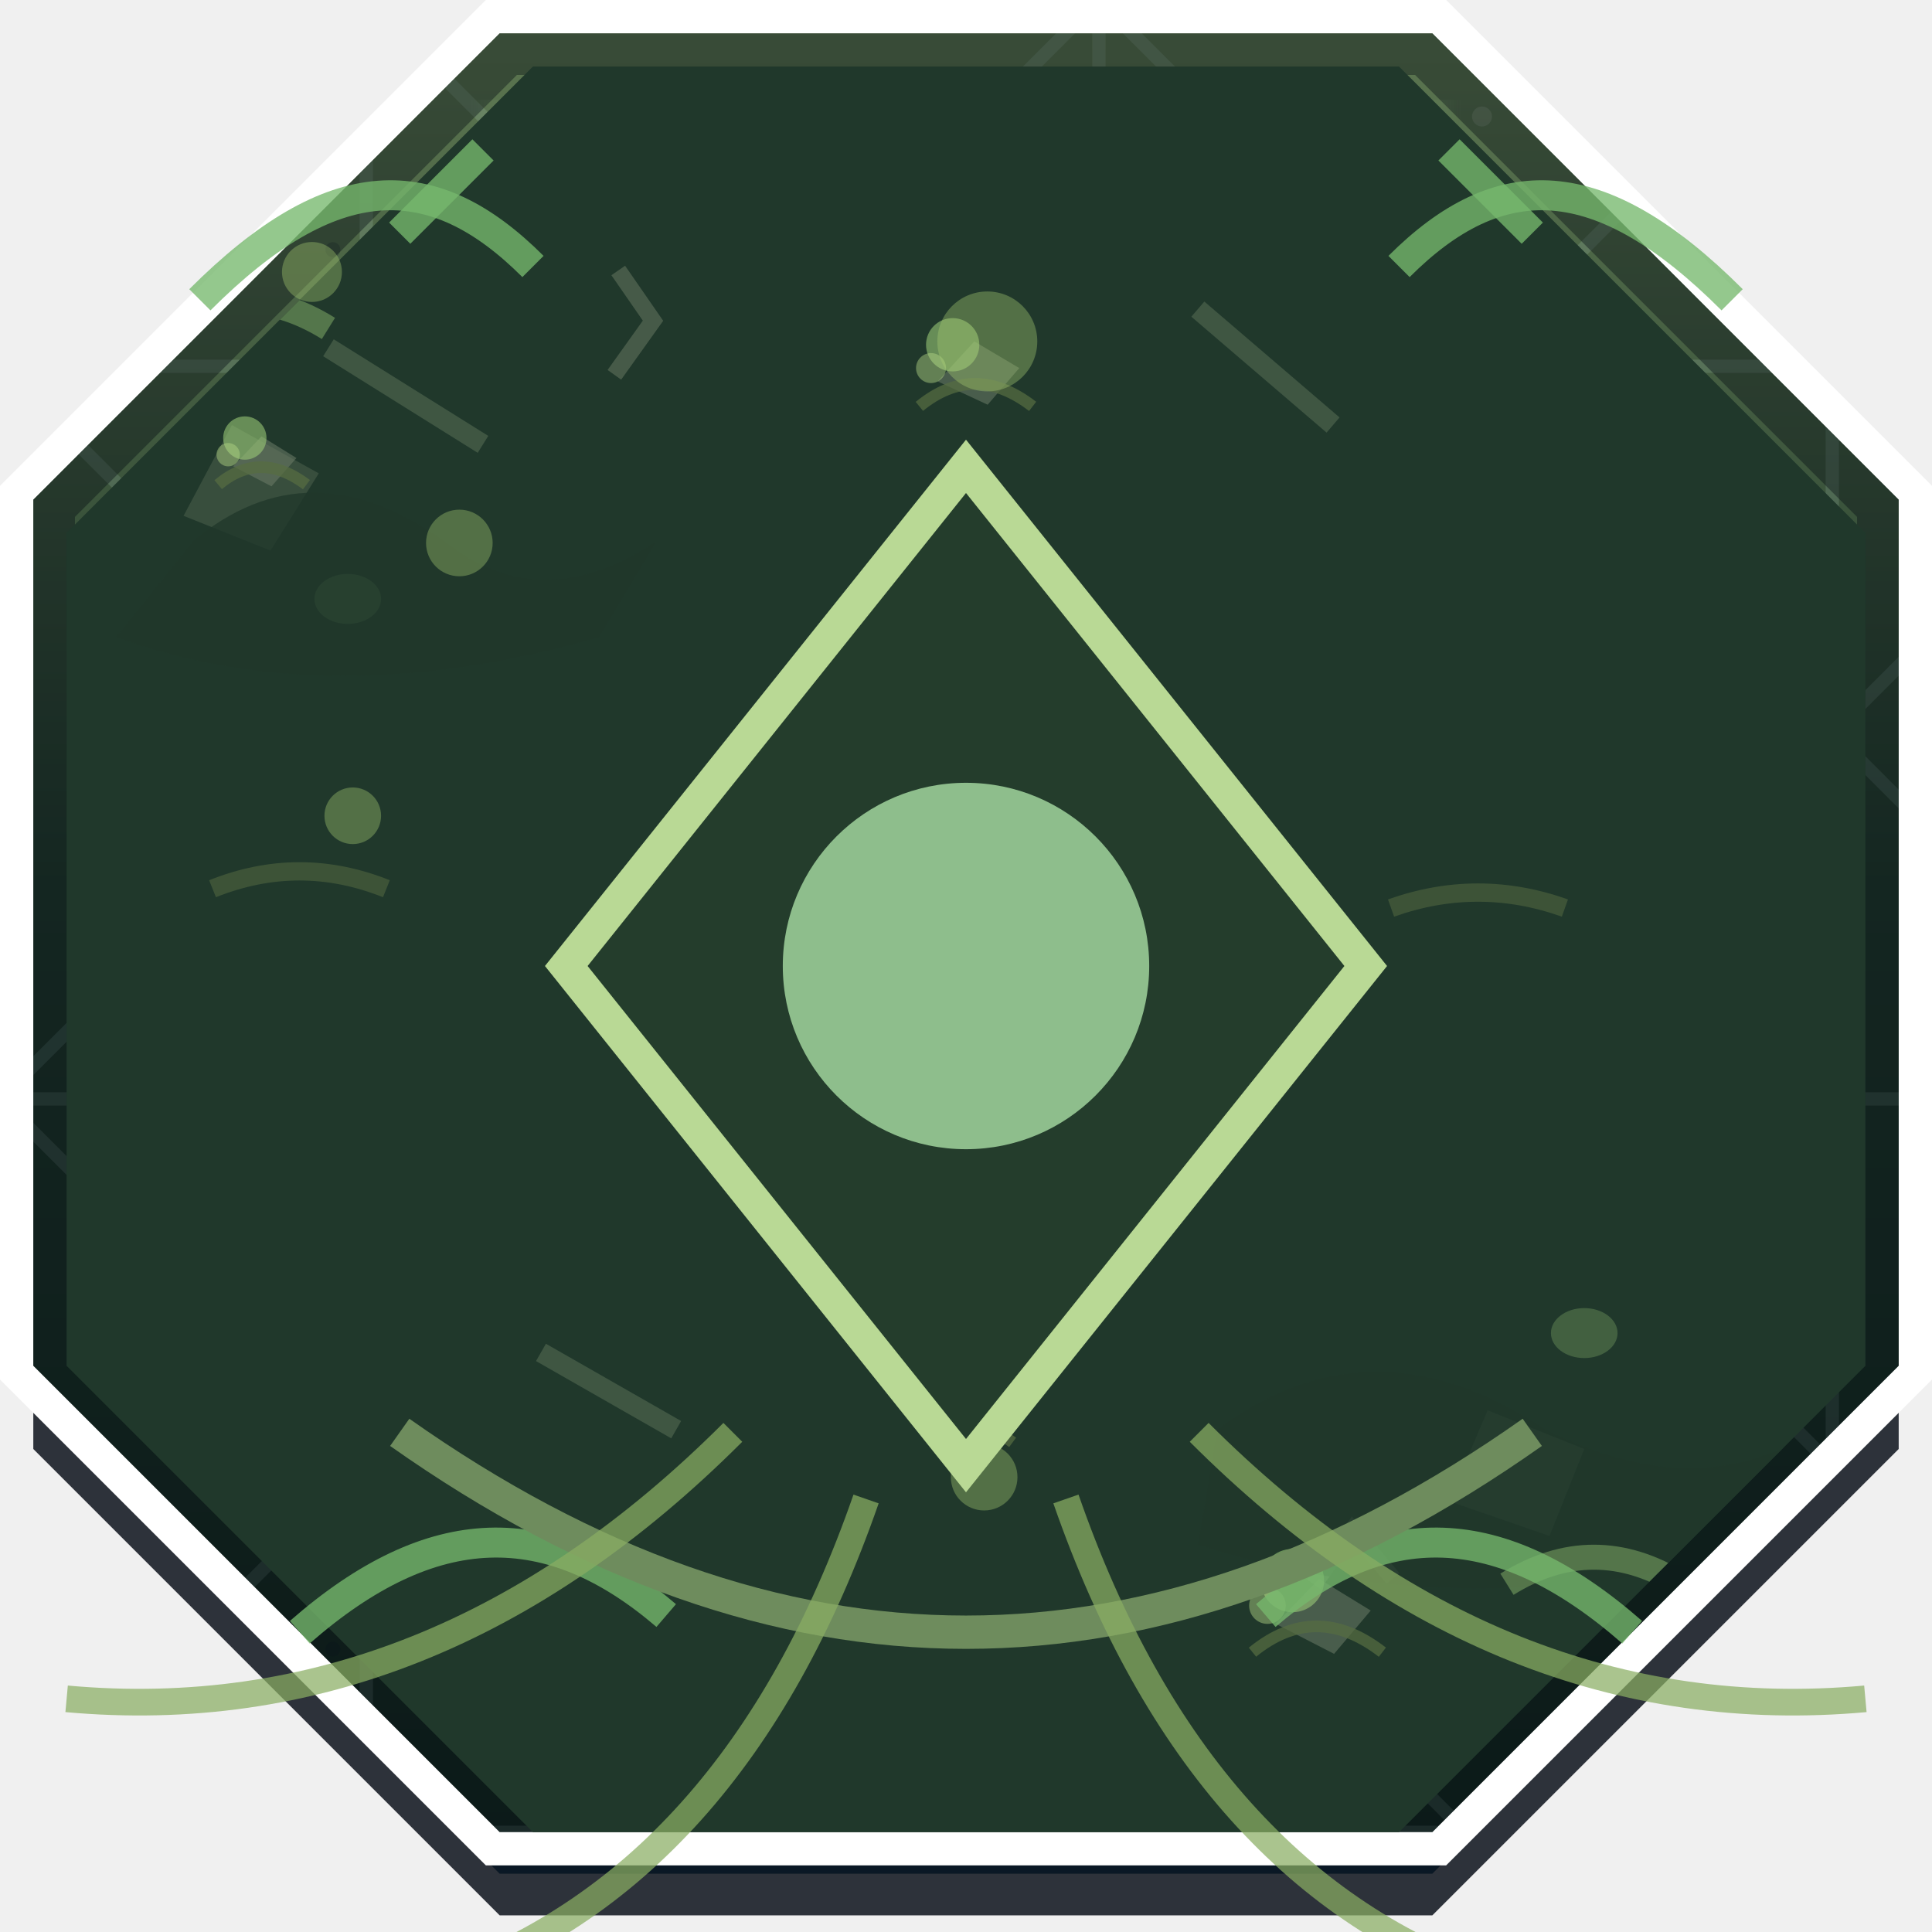
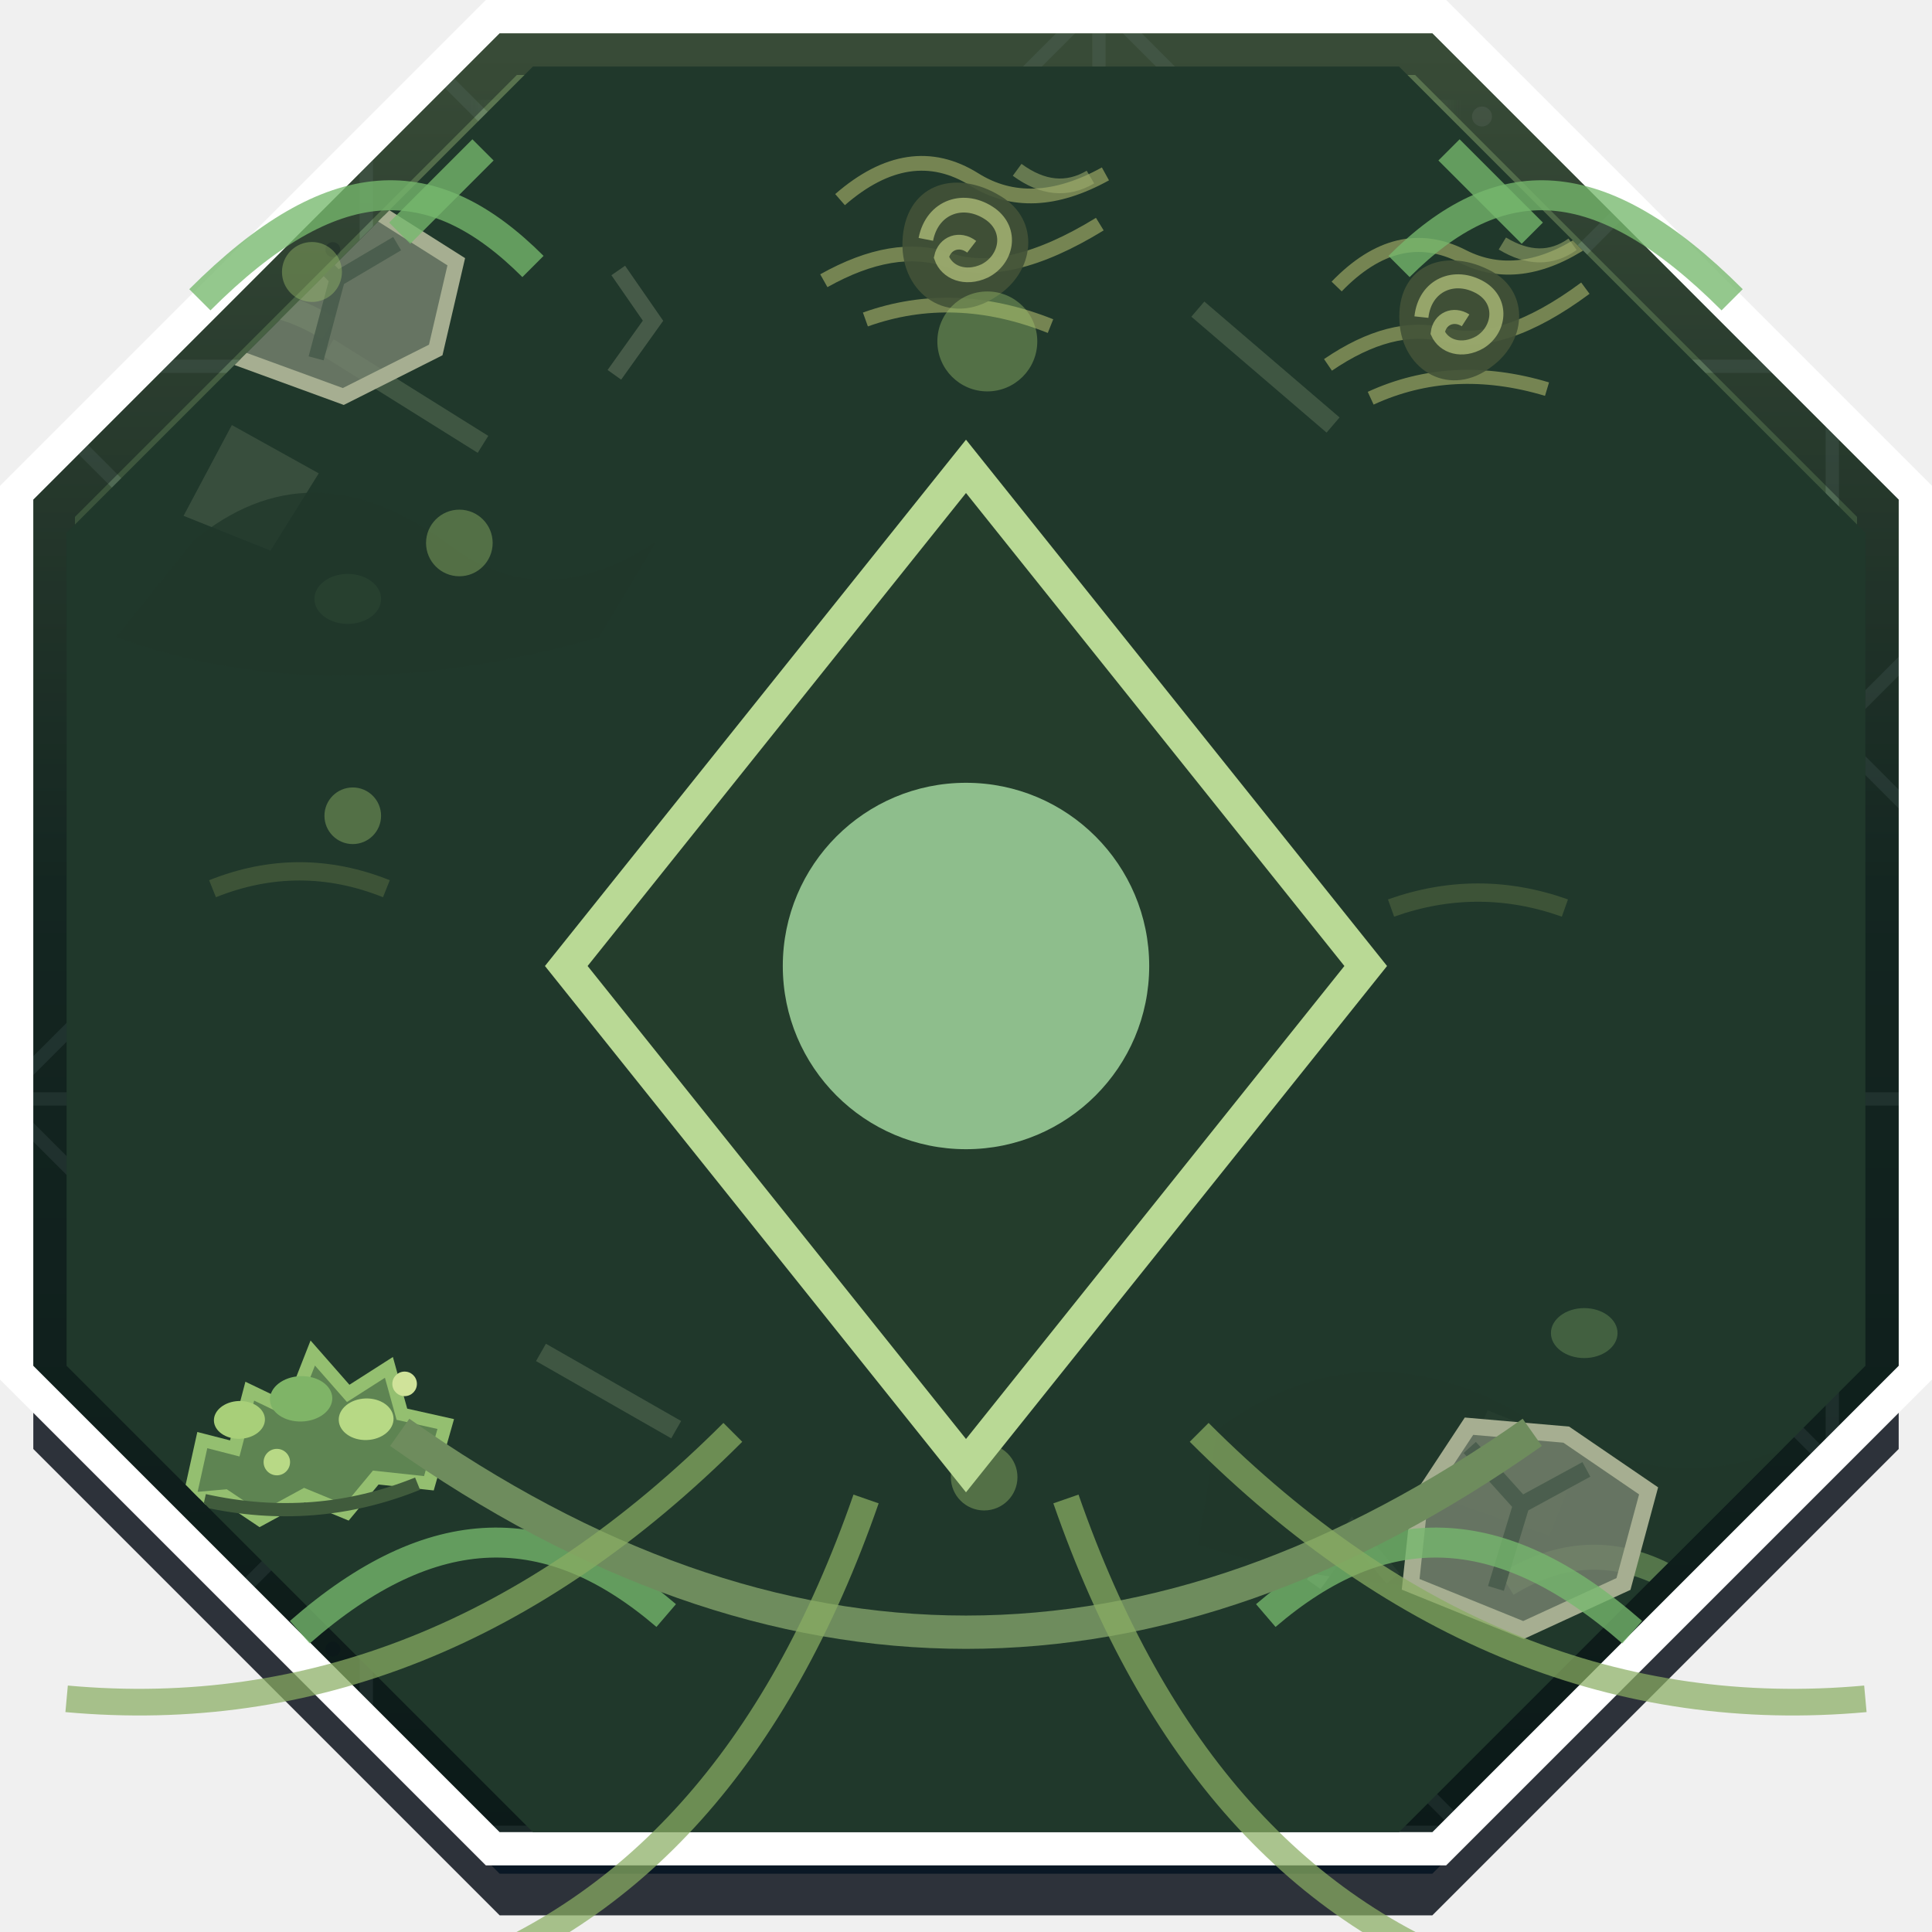
<svg xmlns="http://www.w3.org/2000/svg" width="232" height="232" viewBox="0 0 116 116" role="img" aria-label="M7 icon-container selected" data-style="m11-enchanted-forest@0.1.0" data-geometry-shape="chamfered-angular" data-corner-radius="2" data-end-cap-depth="28">
  <defs>
    <linearGradient id="m11-icon-container-116x116-selected-plate" x1="0" y1="0" x2="0" y2="1">
      <stop offset="0" stop-color="#5C7650" />
      <stop offset=".48" stop-color="#20382B" />
      <stop offset="1" stop-color="#13251E" />
    </linearGradient>
    <linearGradient id="m11-icon-container-116x116-selected-primary" x1="0" y1="0" x2="0" y2="1">
      <stop offset="0" stop-color="#F1E8C8" />
      <stop offset=".45" stop-color="#66D9B2" />
      <stop offset="1" stop-color="#2A856F" />
    </linearGradient>
    <linearGradient id="m11-icon-container-116x116-selected-energy" x1="0" y1="0" x2="1" y2="0">
      <stop offset="0" stop-color="#B8E0A5" stop-opacity="0" />
      <stop offset=".5" stop-color="#B8E0A5" stop-opacity=".86" />
      <stop offset="1" stop-color="#B8E0A5" stop-opacity="0" />
    </linearGradient>
    <pattern id="m11-icon-container-116x116-selected-grain" width="28" height="28" patternUnits="userSpaceOnUse">
      <circle cx="5" cy="7" r=".6" fill="#FFFFFF" fill-opacity=".12" />
      <circle cx="20" cy="15" r=".45" fill="#061321" fill-opacity=".2" />
    </pattern>
    <pattern id="m11-icon-container-116x116-selected-plate-pattern" width="44" height="44" patternUnits="userSpaceOnUse">
      <path d="M0 22H44M22 0V44M0 22L22 0 44 22 22 44Z" fill="none" stroke="#D8FBFF" stroke-opacity=".12" stroke-width=".8" />
    </pattern>
    <mask id="m11-icon-container-116x116-selected-mask">
      <path d="M30 2H86L114 30V82L86 110H30L2 82V30Z" fill="white" />
    </mask>
  </defs>
  <g opacity="1">
    <g id="m11-icon-container-116x116-selected-outer-shadow" data-layer="outer-shadow" transform="translate(0 5)">
      <path d="M30 2H86L114 30V82L86 110H30L2 82V30Z" fill="#020812" opacity=".82" />
    </g>
    <g id="m11-icon-container-116x116-selected-connected-depth" data-layer="connected-depth" transform="translate(0 2.5)">
      <path d="M30 2H86L114 30V82L86 110H30L2 82V30Z" fill="#071522" opacity=".9" />
    </g>
    <g id="m11-icon-container-116x116-selected-outer-frame" data-layer="outer-frame">
      <path d="M30 2H86L114 30V82L86 110H30L2 82V30Z" fill="#071421" stroke="#FFFFFF" stroke-width="4" stroke-linejoin="miter" />
    </g>
    <g id="m11-icon-container-116x116-selected-inner-plate-fill" data-layer="inner-plate-fill">
      <path d="M30 2H86L114 30V82L86 110H30L2 82V30Z" fill="url(#m11-icon-container-116x116-selected-plate)" />
    </g>
    <g id="m11-icon-container-116x116-selected-surface-grain" data-layer="surface-grain" data-material-source="m8-ice-grain" mask="url(#m11-icon-container-116x116-selected-mask)">
      <rect width="116" height="116" fill="url(#m11-icon-container-116x116-selected-grain)" />
    </g>
    <g id="m11-icon-container-116x116-selected-surface-pattern" data-layer="surface-pattern" data-material-source="m8-crystal-facet-pattern" mask="url(#m11-icon-container-116x116-selected-mask)">
      <rect width="116" height="116" fill="url(#m11-icon-container-116x116-selected-plate-pattern)" />
    </g>
    <g id="m11-icon-container-116x116-selected-side-bevel-shade" data-layer="side-bevel-shade" mask="url(#m11-icon-container-116x116-selected-mask)">
      <path d="M30 2H86L114 30V82L86 110H30L2 82V30Z" fill="none" stroke="#020812" stroke-opacity=".38" stroke-width="5" />
    </g>
    <g id="m11-icon-container-116x116-selected-top-bevel-highlight" data-layer="top-bevel-highlight" mask="url(#m11-icon-container-116x116-selected-mask)">
      <path d="M38 8H78" stroke="#FFFFFF" stroke-opacity=".55" stroke-width="3" stroke-linecap="square" />
    </g>
    <g id="m11-icon-container-116x116-selected-cold-edge-accent" data-layer="cold-edge-accent" data-material-source="m8-cold-edge-accent" mask="url(#m11-icon-container-116x116-selected-mask)">
      <rect x="28" y="6" width="60" height="8" fill="url(#m11-icon-container-116x116-selected-energy)" />
    </g>
    <g id="m11-icon-container-116x116-selected-ornament-decal" data-layer="ornament-decal" data-material-source="m7-ornament-marks" mask="url(#m11-icon-container-116x116-selected-mask)">
      <path d="M36 103h16M64 103h16" stroke="#E6FCFF" stroke-opacity=".5" stroke-width="2" />
    </g>
    <g id="m8-icon-container-crystal-focal" data-layer="crystal-focal" data-slot="editable-crystal-focal" aria-label="editable crystal focal">
      <path d="M58 43l12 15-12 15-12-15Z" fill="#A9F7FF" fill-opacity=".42" stroke="#E8FEFF" stroke-width="1.5" />
      <path d="M58 43v30M46 58h24" stroke="#D7FBFF" stroke-opacity=".8" />
      <path d="M58 48l7 10-7 10-7-10Z" fill="#FFFFFF" fill-opacity=".5" />
    </g>
    <g id="m11-icon-container-material-stack" data-layer="forest-material-stack" data-material-families="weathered-stone,dark-wood,moss-lichen">
      <path d="M32 4H84L112 32V82L84 110H32L4 82V32Z" fill="#20382B" />
    </g>
    <g id="m11-icon-container-material-detail" data-layer="forest-material-detail" data-material-channels="stone-chips,wood-grain,moss-mask" data-detail-scale="component">
      <path d="M19.72 20.88l9.28 5.8M71.92 18.56l8.12 6.96M32.48 81.2l8.12 4.64" stroke="#6B8063" stroke-width="1.2" stroke-opacity=".72" />
    </g>
    <g id="m11-icon-container-material-face-depth" data-layer="forest-material-face-depth" data-material-source="shared-face-geometry">
      <clipPath id="m11-icon-container-face-clip">
        <path d="M32 4H84L112 32V82L84 110H32L4 82V32Z" />
      </clipPath>
      <g clip-path="url(#m11-icon-container-face-clip)">
        <g data-layer="forest-weathered-stone">
          <path d="M13.92 25.52l5.22 2.9 -2.9 4.64 -5.22 -2.088ZM89.32 84.68l5.8 2.32 -2.088 5.22 -6.032 -2.088Z" fill="#7C8D70" fill-opacity=".45" />
          <path d="M37.12 16.24l2.088 3.016 -2.32 3.248M78.88 95.12l2.32 -3.248 2.436 2.9" fill="none" stroke="#9BA687" stroke-width="1" stroke-opacity=".55" />
        </g>
        <g data-layer="forest-dark-wood-grain">
          <path d="M12.76 53.36q5.22 -2.088 10.44 0M48.72 59.16q4.64 2.088 9.28 0M83.52 54.52q5.22 -1.856 10.44 0" fill="none" stroke="#72854C" stroke-width="1.1" stroke-opacity=".62" />
        </g>
        <g data-layer="forest-moss-growth-mask" fill="#9BCB78" fill-opacity=".48">
          <ellipse cx="20.88" cy="35.96" rx="2" ry="1.5" />
          <ellipse cx="95.12" cy="80.04" rx="2" ry="1.5" />
        </g>
      </g>
    </g>
    <g id="m11-icon-container-material-restraint" data-layer="forest-material-restraint" data-restraint="edge-anchored-low-opacity">
      <clipPath id="m11-icon-container-restraint-clip">
        <path d="M32 4H84L112 32V82L84 110H32L4 82V32Z" />
      </clipPath>
      <g clip-path="url(#m11-icon-container-restraint-clip)">
        <path d="M0 0H116V116H0Z" fill="#20382B" fill-opacity=".42" />
        <g data-layer="forest-moss-edge-anchor" fill="#20382B" fill-opacity=".78">
          <path d="M11.6 32.48q6.96 -5.8 15.08 0q5.8 4.64 12.76 -.01l-3.48 5.8q-16.24 4.64 -29 -.02Z" />
          <path d="M73.08 85.84q9.28 -6.96 19.72 -.01q9.28 4.64 16.24 -.03l-2.32 6.96q-18.56 5.22 -34.8 -.01Z" />
        </g>
        <path d="M9.28 19.72q5.22 -3.248 10.44 0M90.48 95.12q5.22 -3.248 10.44 0" fill="none" stroke="#9BCB78" stroke-width="1.5" stroke-opacity=".42" />
      </g>
    </g>
-     <g id="m11-icon-container-authored-material-clusters" data-layer="forest-authored-material-clusters" data-variation-seed="51731" data-cluster-count="4" data-cluster-scale="component">
+     <g id="m11-icon-container-authored-material-clusters" data-layer="forest-authored-material-clusters" data-material-families="stone,wood,moss" data-variation-seed="51731" data-cluster-count="5" data-cluster-scale="component" data-placement="component-aware">
      <clipPath id="m11-icon-container-cluster-clip">
        <path d="M32 4H84L112 32V82L84 110H32L4 82V32Z" />
      </clipPath>
      <g clip-path="url(#m11-icon-container-cluster-clip)">
-         <g data-layer="forest-authored-cluster" data-material-families="stone,wood,moss" transform="translate(59.3 22.2)">
-           <path d="M-3.0 0.7l2.2 -2.4l2.7 1.6l-1.9 2.2Z" fill="#71806A" fill-opacity=".52" />
-           <path d="M-4.1 2.2q3.3 -2.7 6.8 0" fill="none" stroke="#566D42" stroke-width="0.7" stroke-opacity=".72" />
-           <circle cx="-2.1" cy="-1.5" r="1.6" fill="#9BCB78" fill-opacity=".58" />
-           <circle cx="-3.4" cy="-0.1" r="0.9" fill="#B5D887" fill-opacity=".45" />
+         <g data-layer="forest-authored-cluster" data-cluster-kind="stone-chip" transform="translate(21.0 17.9) rotate(-4)">
+           <g data-layer="forest-stone-chip-cluster" data-material-family="stone" transform="scale(1.333)">
+             <path d="M-4.8-1.2l2.2-3.1 4.1.5 3.4 2.5-1.2 3.9-4.3 1.8-4.7-2.1Z" fill="#75816E" fill-opacity=".82" stroke="#A6AE91" stroke-width="0.70" />
+             <path d="M-2.6-3.4l2.1 2.5 2.8-1.4M-.5-.9l-1.2 3.5" fill="none" stroke="#495C4C" stroke-width="0.70" stroke-opacity=".9" />
+             <path d="M-3.8-1.7l2.2-1.5" stroke="#C0C5A9" stroke-width="0.70" stroke-opacity=".48" />
+           </g>
        </g>
-         <g data-layer="forest-authored-cluster" data-material-families="stone,wood,moss" transform="translate(16.3 27.4)">
-           <path d="M-2.3 0.6l1.7 -1.8l2.1 1.3l-1.5 1.7Z" fill="#71806A" fill-opacity=".52" />
-           <path d="M-3.2 1.7q2.5 -2.1 5.3 0" fill="none" stroke="#566D42" stroke-width="0.7" stroke-opacity=".72" />
-           <circle cx="-1.6" cy="-1.1" r="1.3" fill="#9BCB78" fill-opacity=".58" />
-           <circle cx="-2.6" cy="-0.1" r="0.7" fill="#B5D887" fill-opacity=".45" />
+         <g data-layer="forest-authored-cluster" data-cluster-kind="wood-knot" transform="translate(87.5 18.4) rotate(-1)">
+           <g data-layer="forest-wood-knot-cluster" data-material-family="wood" transform="scale(1.204)">
+             <path d="M-6.5 2.8q3.2-2.1 5.8-1.4 2.9.8 7.1-2.2M-6-1.1q3.1-3.1 6.3-1.4 2.8 1.5 6.2-.7M-4.4 4.5q4.1-1.8 8.8-.3" fill="none" stroke="#7F8D57" stroke-width="0.70" stroke-opacity=".9" />
+             <path d="M-2.9.7c-.1-2.7 2.2-3.7 4.5-2.5 2 1 1.9 3.5.1 4.8-2.1 1.6-4.5.2-4.6-2.3Z" fill="#435238" fill-opacity=".9" />
+             <path d="M-1.8.5c.2-1.6 1.7-2.2 3-1.4 1.1.7.9 2.1-.1 2.7-.9.5-1.8.2-2.1-.5.1-.7.8-1 1.4-.6" fill="none" stroke="#A0AE70" stroke-width="0.70" stroke-opacity=".9" />
+             <path d="M2.3-3.1q1.9 1.2 3.5.1" fill="none" stroke="#A0AE70" stroke-width="0.70" stroke-opacity=".55" />
+           </g>
        </g>
-         <g data-layer="forest-authored-cluster" data-material-families="stone,wood,moss" transform="translate(59.1 85.2)">
-           <path d="M-1.9 0.5l1.4 -1.5l1.7 1.1l-1.2 1.4Z" fill="#71806A" fill-opacity=".52" />
-           <path d="M-2.7 1.4q2.1 -1.7 4.4 0" fill="none" stroke="#566D42" stroke-width="0.7" stroke-opacity=".72" />
-           <circle cx="-1.3" cy="-1.0" r="1.1" fill="#9BCB78" fill-opacity=".58" />
-           <circle cx="-2.2" cy="-0.1" r="0.6" fill="#B5D887" fill-opacity=".45" />
+         <g data-layer="forest-authored-cluster" data-cluster-kind="moss-lichen" transform="translate(18.6 85.9) rotate(-2)">
+           <g data-layer="forest-moss-lichen-cluster" data-material-family="moss" transform="scale(1.135)">
+             <path d="M-6.5 3.4l.8-3.1 1.7.5.9-3 2.1 1.1 1.3-3 1.8 2.2 2.2-1.3.6 2.5 2.3.6-1 3.1-2.8-.4-1.6 1.8-2.2-1-2.4 1.2-1.8-1.3Z" fill="#668E58" fill-opacity=".88" stroke="#94BF70" stroke-width="0.70" />
+             <ellipse cx="-3.7" cy="-.7" rx="1.35" ry="1" fill="#A8CF79" />
+             <ellipse cx="-.4" cy="-1.7" rx="1.65" ry="1.2" fill="#7FB467" />
+             <ellipse cx="3" cy="-.5" rx="1.45" ry="1.1" fill="#B7D985" />
+             <circle cx="5.1" cy="-2.3" r=".65" fill="#D0E39A" />
+             <circle cx="-1.8" cy="1.6" r=".7" fill="#B8D986" />
+             <path d="M-5.7 3.5q5.8 1.5 11.3-.5" fill="none" stroke="#405B3C" stroke-width="0.70" />
+           </g>
        </g>
-         <g data-layer="forest-authored-cluster" data-material-families="stone,wood,moss" transform="translate(80.0 96.6)">
-           <path d="M-3.4 0.9l2.6 -2.7l3.1 1.9l-2.2 2.6Z" fill="#71806A" fill-opacity=".52" />
-           <path d="M-4.8 2.6q3.8 -3.1 7.8 0" fill="none" stroke="#566D42" stroke-width="0.7" stroke-opacity=".72" />
-           <circle cx="-2.4" cy="-1.7" r="1.9" fill="#9BCB78" fill-opacity=".58" />
-           <circle cx="-3.9" cy="-0.2" r="1.1" fill="#B5D887" fill-opacity=".45" />
+         <g data-layer="forest-authored-cluster" data-cluster-kind="stone-chip" transform="translate(92.1 91.6) rotate(-2)">
+           <g data-layer="forest-stone-chip-cluster" data-material-family="stone" transform="scale(1.419)">
+             <path d="M-4.8-1.2l2.2-3.1 4.1.5 3.4 2.5-1.2 3.9-4.3 1.8-4.7-2.1Z" fill="#75816E" fill-opacity=".82" stroke="#A6AE91" stroke-width="0.70" />
+             <path d="M-2.6-3.4l2.1 2.5 2.8-1.4M-.5-.9l-1.2 3.5" fill="none" stroke="#495C4C" stroke-width="0.70" stroke-opacity=".9" />
+             <path d="M-3.8-1.7l2.2-1.5" stroke="#C0C5A9" stroke-width="0.70" stroke-opacity=".48" />
+           </g>
+         </g>
+         <g data-layer="forest-authored-cluster" data-cluster-kind="wood-knot" transform="translate(57.9 13.9) rotate(4)">
+           <g data-layer="forest-wood-knot-cluster" data-material-family="wood" transform="scale(1.263)">
+             <path d="M-6.5 2.8q3.2-2.1 5.8-1.4 2.9.8 7.1-2.2M-6-1.1q3.1-3.1 6.3-1.4 2.8 1.5 6.2-.7M-4.4 4.5q4.1-1.8 8.8-.3" fill="none" stroke="#7F8D57" stroke-width="0.70" stroke-opacity=".9" />
+             <path d="M-2.9.7c-.1-2.7 2.2-3.7 4.5-2.5 2 1 1.9 3.5.1 4.8-2.1 1.6-4.5.2-4.6-2.3Z" fill="#435238" fill-opacity=".9" />
+             <path d="M-1.8.5c.2-1.6 1.7-2.2 3-1.4 1.1.7.9 2.1-.1 2.7-.9.5-1.8.2-2.1-.5.1-.7.8-1 1.4-.6" fill="none" stroke="#A0AE70" stroke-width="0.70" stroke-opacity=".9" />
+             <path d="M2.3-3.1q1.9 1.2 3.5.1" fill="none" stroke="#A0AE70" stroke-width="0.70" stroke-opacity=".55" />
+           </g>
        </g>
      </g>
    </g>
    <g id="m11-icon-container-moss-variation" data-layer="forest-variation" data-variation-seed="51731" data-variation-baseline="false" fill="#A6CC72" fill-opacity=".38">
      <circle cx="59.28" cy="20.50" r="3.0" />
      <circle cx="57.38" cy="44.84" r="2.4" />
      <circle cx="18.73" cy="16.33" r="1.8" />
      <circle cx="27.58" cy="32.60" r="2.0" />
      <circle cx="53.52" cy="63.29" r="2.0" />
      <circle cx="59.09" cy="88.69" r="2.0" />
      <circle cx="21.18" cy="48.98" r="1.7" />
    </g>
    <g id="m11-icon-container-leaf-vine-ornament" data-layer="forest-ornament" data-ornament="leaf-vine" data-ornament-count="4" fill="none" stroke="#76B86D" stroke-opacity=".78" stroke-width="1.8">
      <path d="M12 18c8-8 14-8 20-2M104 18c-8-8-14-8-20-2M18 98c8-7 15-7 22-1M98 98c-8-7-15-7-22-1" />
      <path d="M24 14l5-5M92 14l-5-5" />
    </g>
    <g id="m11-icon-container-luminous-seed" data-layer="luminous-seed-focal" data-focal="m11-luminous-seed" data-halo-opacity=".40" data-halo-extent-ratio=".12">
      <circle cx="58" cy="58" r="13.92" fill="#65D5A4" fill-opacity=".40" />
      <path d="M58 28l24 30-24 30-24-30Z" fill="#243D2C" stroke="#B9D995" stroke-width="2" />
      <circle cx="58" cy="58" r="11" fill="#B8F0B2" fill-opacity=".72" />
    </g>
    <g id="m11-icon-container-seed-support" data-layer="forest-focal-support" fill="none" stroke="#6E8C5D" stroke-width="2">
      <path d="M24 86Q58 110 92 86" />
    </g>
    <g id="m11-icon-container-seed-roots" data-layer="forest-focal-roots" data-focal-depth="seed-support-roots" fill="none" stroke="#89AE63" stroke-opacity=".72" stroke-width="1.6">
      <path d="M44 86q-18 18-40 16M72 86q18 18 40 16M52 90q-8 23-26 29M64 90q8 23 26 29" />
    </g>
    <g id="m11-enchanted-forest-icon-container-content" data-layer="content" data-slot="editable-icon-container-content" data-safe-x="42" data-safe-y="8" data-safe-width="32" data-safe-height="98" />
  </g>
</svg>
